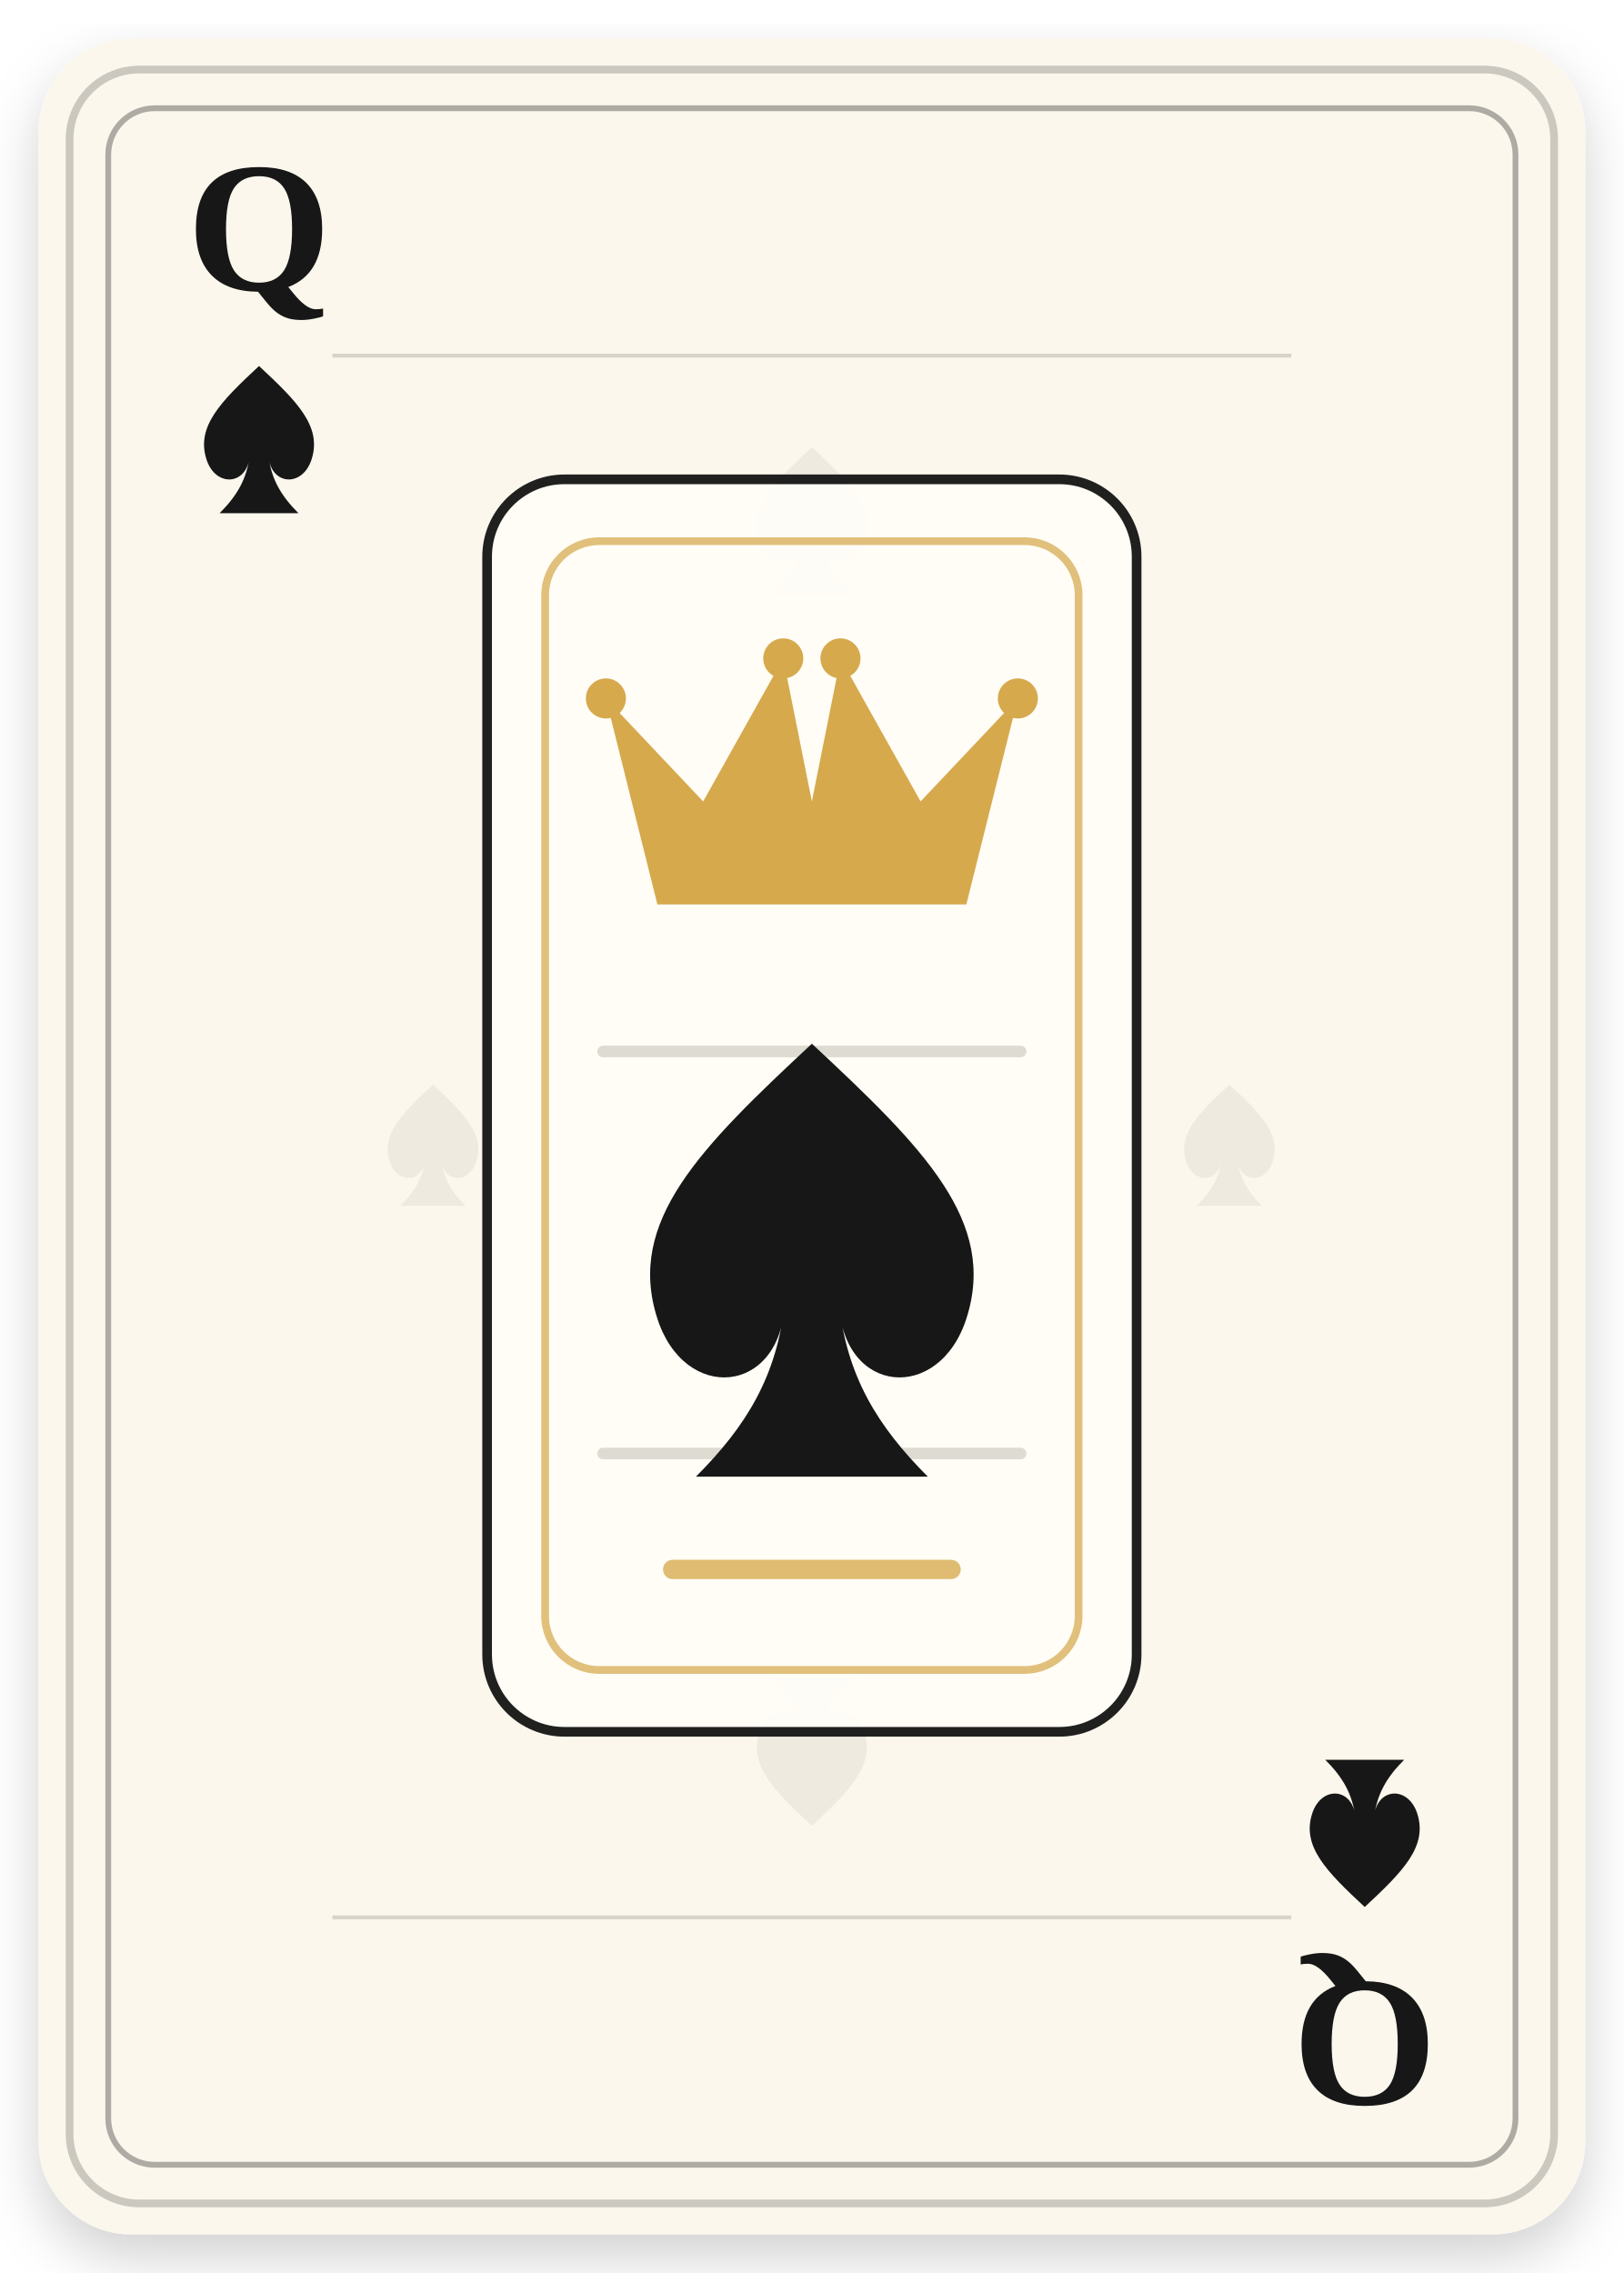
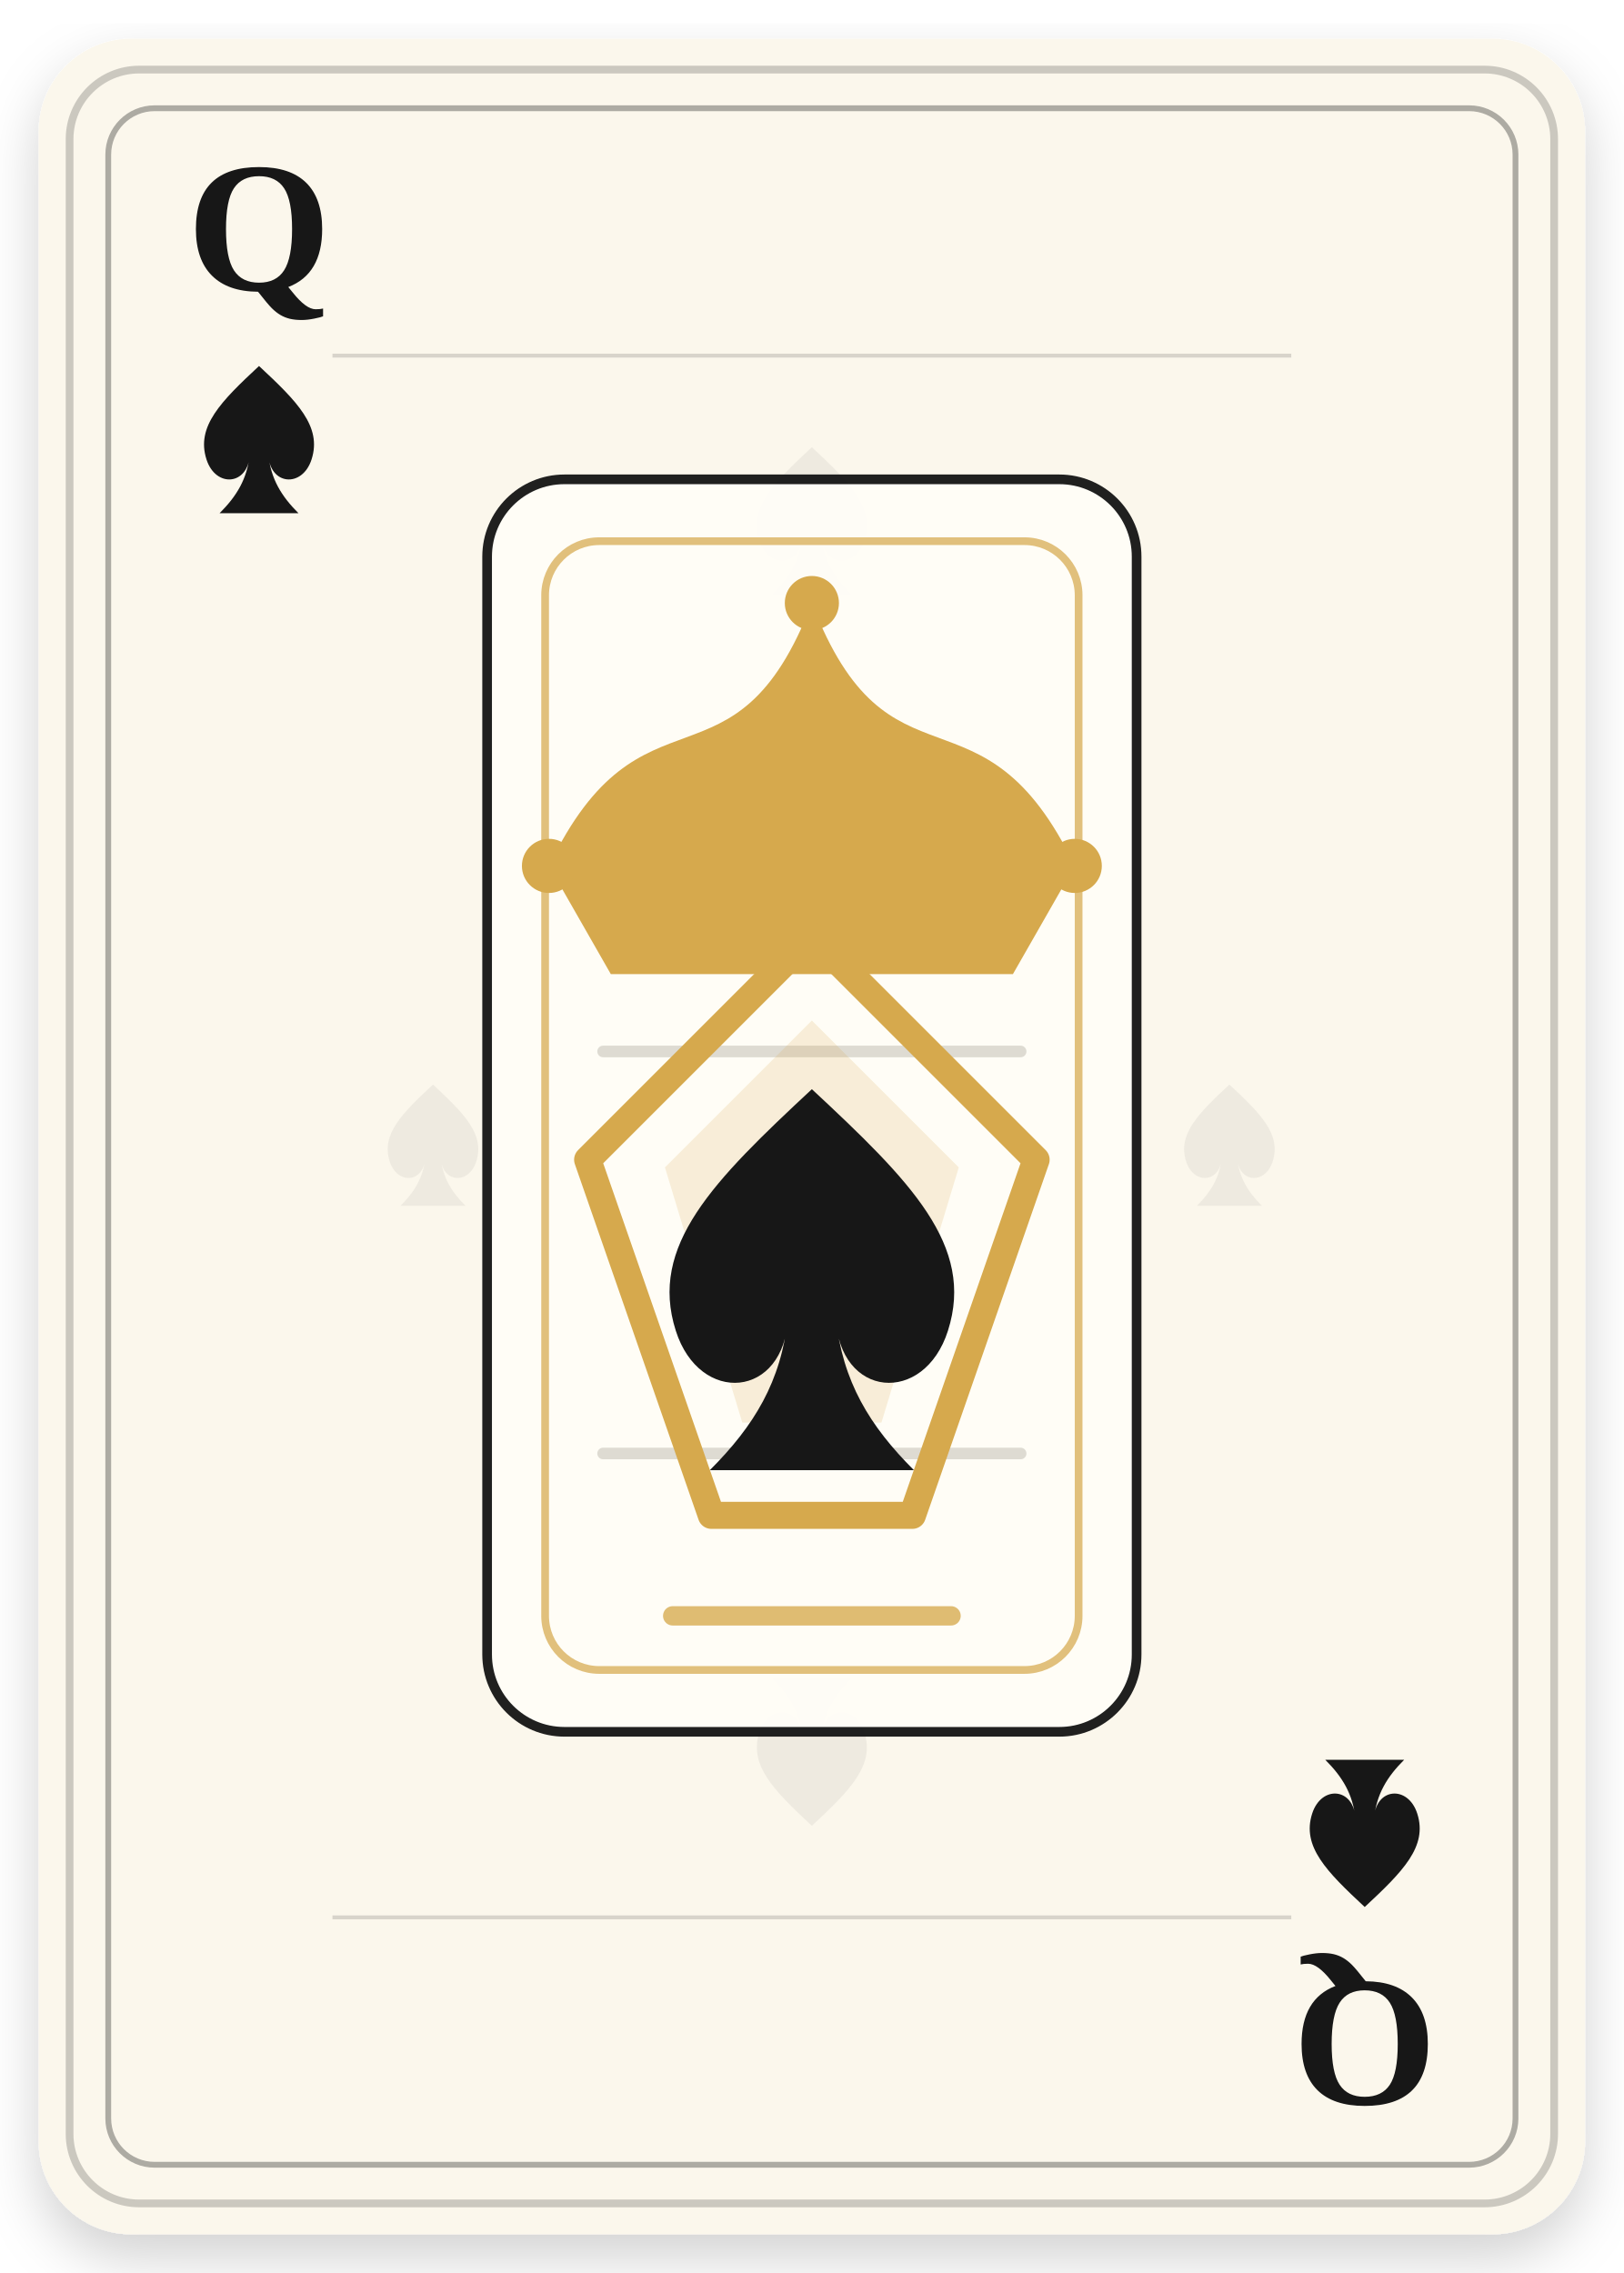
<svg xmlns="http://www.w3.org/2000/svg" width="420" height="588" viewBox="0 0 420 588">
  <defs>
    <filter id="shadow" x="-20%" y="-20%" width="140%" height="140%">
      <feDropShadow dx="0" dy="6" stdDeviation="7" flood-color="#000000" flood-opacity="0.18" />
    </filter>
    <style>
      .rank { font-family: Georgia, 'Times New Roman', serif; font-size: 48px; font-weight: 800; }
    </style>
  </defs>
  <rect x="10" y="10" width="400" height="568" rx="24" fill="#fbf7ec" filter="url(#shadow)" />
  <rect x="18" y="18" width="384" height="552" rx="18" fill="none" stroke="#222222" stroke-width="2" opacity="0.22" />
  <rect x="28" y="28" width="364" height="532" rx="12" fill="none" stroke="#171717" stroke-width="1.5" opacity="0.34" />
  <path d="M86 92 H334 M86 496 H334" stroke="#171717" stroke-width="1" opacity="0.16" />
  <g transform="translate(67 75) rotate(0)" fill="#171717">
    <text x="0" y="0" text-anchor="middle" class="rank">Q</text>
    <g transform="translate(0 36) scale(0.34)">
      <path d="M0 -48 C-29 -21 -48 -2 -40 23 C-33 45 -8 43 -7 19 C-9 38 -17 51 -30 64 H30 C17 51 9 38 7 19 C8 43 33 45 40 23 C48 -2 29 -21 0 -48 Z" />
    </g>
  </g>
  <g transform="translate(353 513) rotate(180)" fill="#171717">
    <text x="0" y="0" text-anchor="middle" class="rank">Q</text>
    <g transform="translate(0 36) scale(0.34)">
      <path d="M0 -48 C-29 -21 -48 -2 -40 23 C-33 45 -8 43 -7 19 C-9 38 -17 51 -30 64 H30 C17 51 9 38 7 19 C8 43 33 45 40 23 C48 -2 29 -21 0 -48 Z" />
    </g>
  </g>
  <g transform="translate(210 132) rotate(0) scale(0.34)" fill="#171717" opacity="0.055">
    <path d="M0 -48 C-29 -21 -48 -2 -40 23 C-33 45 -8 43 -7 19 C-9 38 -17 51 -30 64 H30 C17 51 9 38 7 19 C8 43 33 45 40 23 C48 -2 29 -21 0 -48 Z" />
  </g>
  <g transform="translate(112 294) rotate(0) scale(0.28)" fill="#171717" opacity="0.055">
    <path d="M0 -48 C-29 -21 -48 -2 -40 23 C-33 45 -8 43 -7 19 C-9 38 -17 51 -30 64 H30 C17 51 9 38 7 19 C8 43 33 45 40 23 C48 -2 29 -21 0 -48 Z" />
  </g>
  <g transform="translate(318 294) rotate(0) scale(0.28)" fill="#171717" opacity="0.055">
    <path d="M0 -48 C-29 -21 -48 -2 -40 23 C-33 45 -8 43 -7 19 C-9 38 -17 51 -30 64 H30 C17 51 9 38 7 19 C8 43 33 45 40 23 C48 -2 29 -21 0 -48 Z" />
  </g>
  <g transform="translate(210 456) rotate(180) scale(0.34)" fill="#171717" opacity="0.055">
    <path d="M0 -48 C-29 -21 -48 -2 -40 23 C-33 45 -8 43 -7 19 C-9 38 -17 51 -30 64 H30 C17 51 9 38 7 19 C8 43 33 45 40 23 C48 -2 29 -21 0 -48 Z" />
  </g>
  <rect x="126" y="124" width="168" height="324" rx="20" fill="#fffdf7" stroke="#171717" stroke-width="2.5" opacity="0.96" />
  <rect x="141" y="140" width="138" height="292" rx="14" fill="none" stroke="#d6a94d" stroke-width="2" opacity="0.72" />
  <path d="M156 272 H264 M156 376 H264" stroke="#dedbd2" stroke-width="3" stroke-linecap="round" />
-   <g transform="translate(210 194) scale(0.74)" fill="#d6a94d">
-     <path d="M-72 -18 L-38 18 L-10 -32 L0 18 L10 -32 L38 18 L72 -18 L54 54 H-54 Z" />
-     <circle cx="-72" cy="-18" r="7" />
-     <circle cx="-10" cy="-32" r="7" />
-     <circle cx="10" cy="-32" r="7" />
-     <circle cx="72" cy="-18" r="7" />
+   <g transform="translate(210 190)" fill="#d6a94d">
+     <path d="M-68 34 C-44 -16 -20 18 0 -34 C20 18 44 -16 68 34 L52 62 H-52 Z" />
+     <circle cx="-68" cy="34" r="7" />
+     <circle cx="0" cy="-34" r="7" />
+     <circle cx="68" cy="34" r="7" />
  </g>
-   <g transform="translate(210 318) scale(1)" fill="#171717">
-     <path d="M0 -48 C-29 -21 -48 -2 -40 23 C-33 45 -8 43 -7 19 C-9 38 -17 51 -30 64 H30 C17 51 9 38 7 19 C8 43 33 45 40 23 C48 -2 29 -21 0 -48 Z" />
+   <g transform="translate(210 320)">
+     <path d="M0 -78 L58 -20 L26 72 H-26 L-58 -20 Z" fill="none" stroke="#d6a94d" stroke-width="7" stroke-linejoin="round" />
+     <path d="M0 -56 L38 -18 L18 48 H-18 L-38 -18 Z" fill="#d6a94d" opacity="0.18" />
+     <g transform="translate(0 4) scale(0.88)" fill="#171717">
+       <path d="M0 -48 C-29 -21 -48 -2 -40 23 C-33 45 -8 43 -7 19 C-9 38 -17 51 -30 64 H30 C17 51 9 38 7 19 C8 43 33 45 40 23 C48 -2 29 -21 0 -48 Z" />
+     </g>
  </g>
-   <path d="M174 406 H246" stroke="#d6a94d" stroke-width="5" stroke-linecap="round" opacity="0.78" />
+   <path d="M174 418 H246" stroke="#d6a94d" stroke-width="5" stroke-linecap="round" opacity="0.78" />
</svg>
